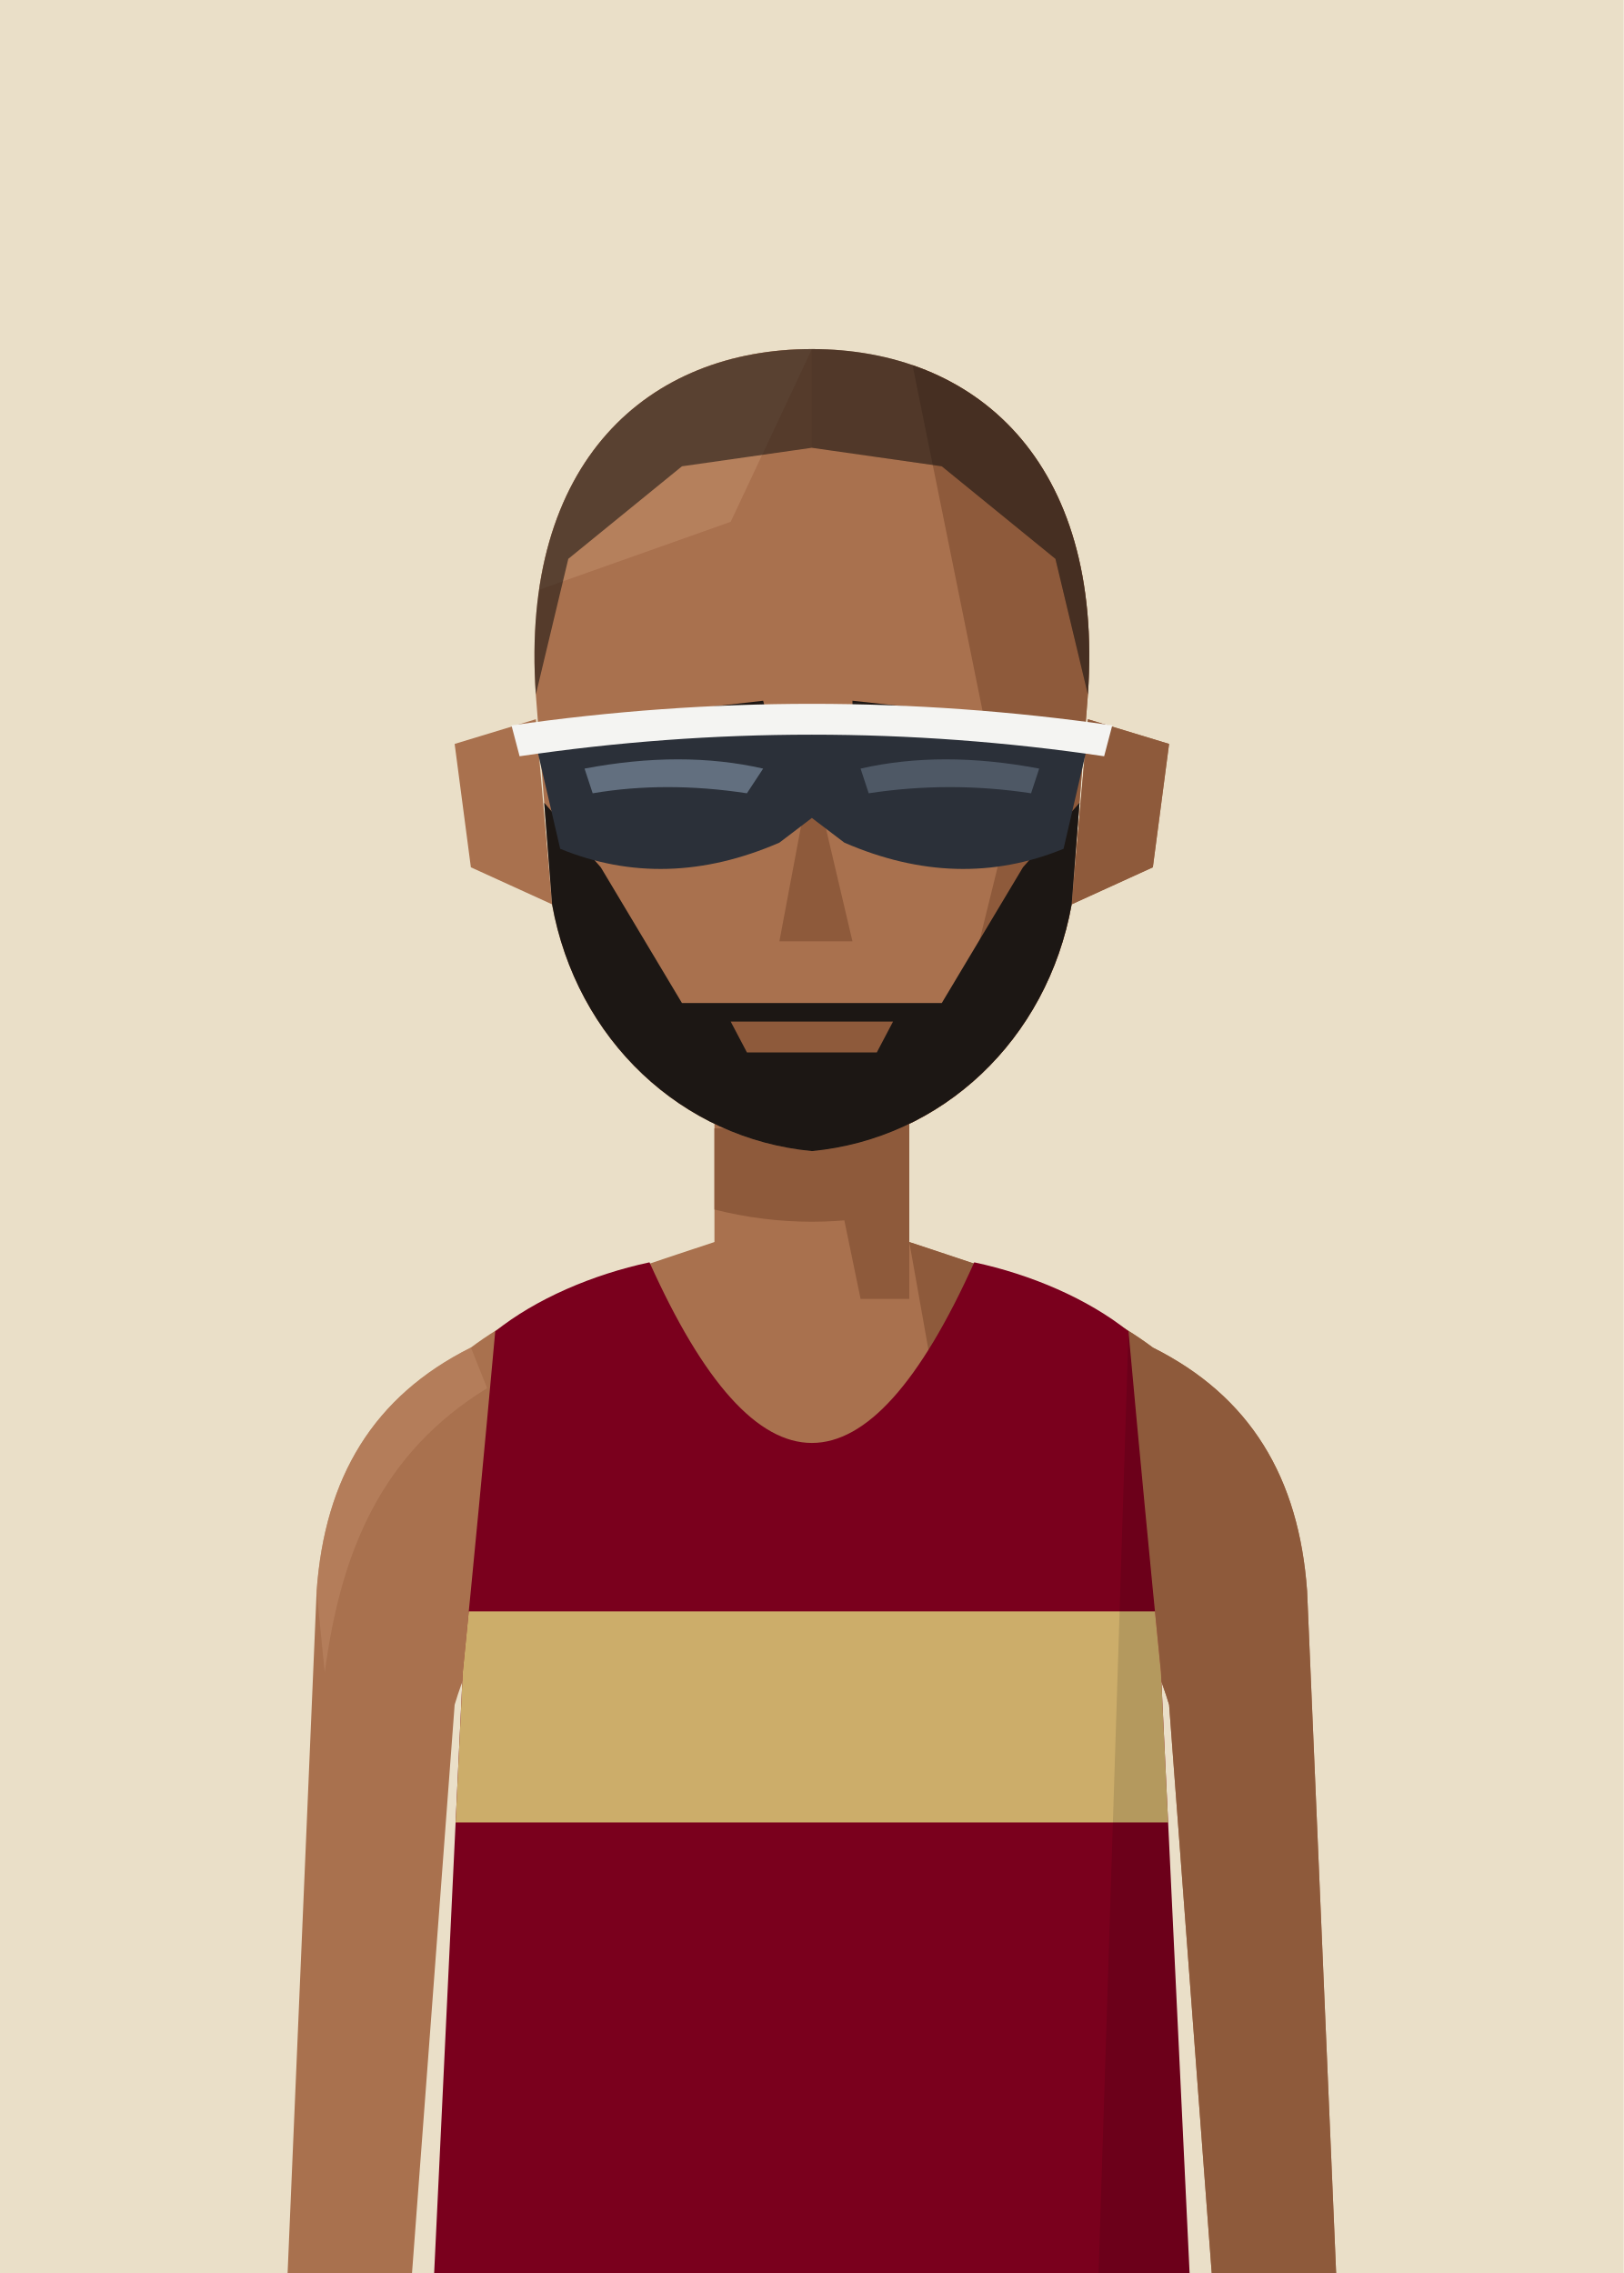
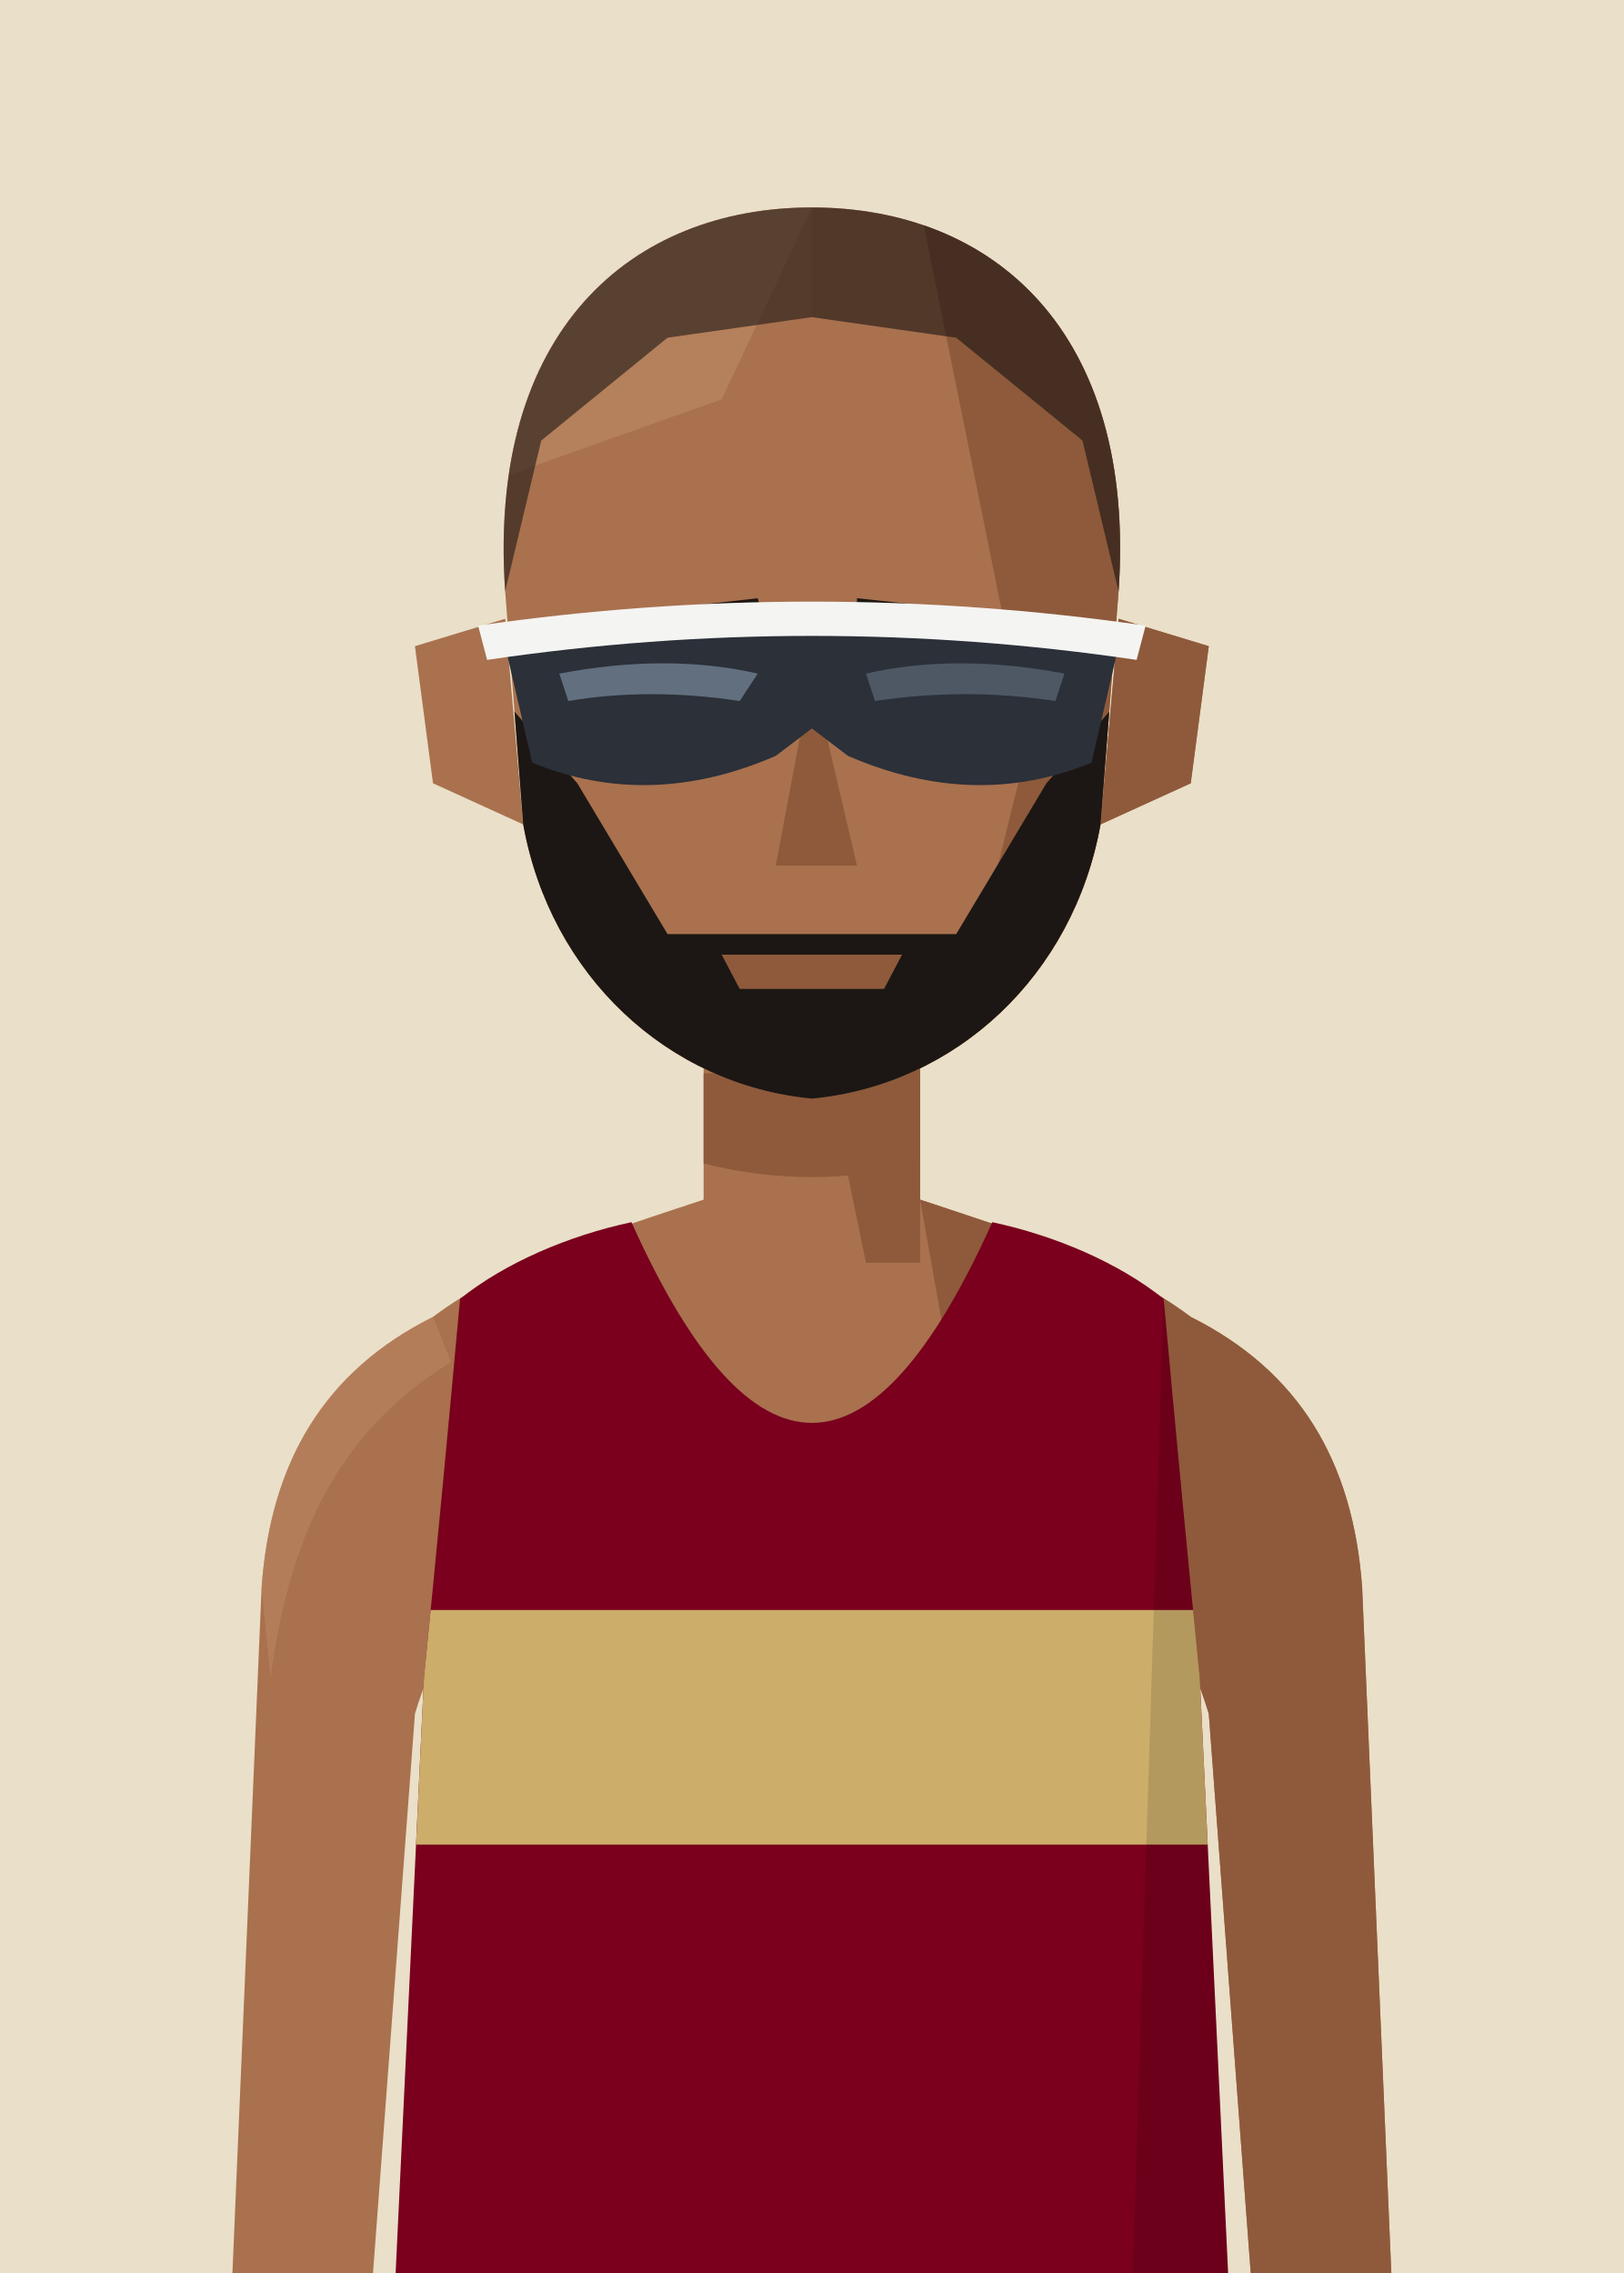
- <svg xmlns="http://www.w3.org/2000/svg" viewBox="0 0 200 280">
+ <svg xmlns="http://www.w3.org/2000/svg" viewBox="10 20 180 252">
  <defs>
    <clipPath id="vf">
      <path d="M53,330 L57,246 Q59,226 61,204 C66,200 73,197 80,195.5 Q100,240 120,195.5 C127,197 134,200 139,204 Q141,226 143,246 L147,330 Z" />
    </clipPath>
    <clipPath id="hf">
      <path d="M66,96 C64,58 80,40 100,40 C120,40 136,58 134,96 L132,130 C129,152 116,168 100,170 C84,168 71,152 68,130 Z" />
    </clipPath>
    <clipPath id="rf">
      <rect x="100" y="0" width="100" height="300" />
    </clipPath>
    <clipPath id="ef">
      <path d="M76,112 Q85,105 94,112 Q85,117 76,112 Z" />
      <path d="M106,112 Q115,105 124,112 Q115,117 106,112 Z" />
    </clipPath>
    <clipPath id="cf">
      <rect x="0" y="92" width="200" height="300" />
    </clipPath>
  </defs>
  <rect width="200" height="280" fill="#EADFC8" />
  <g transform="translate(0,-40)">
    <rect x="88" y="171" width="24" height="37" fill="#A9714E" />
    <path d="M88,193 C76,197 66,200 58,206 C46,212 40,222 39,236 L35,330 L50,330 L56,250 Q59,240 64,238 L136,238 Q141,240 144,250 L150,330 L165,330 L161,236 C160,222 154,212 142,206 C134,200 124,197 112,193" fill="#A9714E" />
    <g fill="#8E5A3B">
      <path d="M112,193 C124,197 134,200 142,206 C154,212 160,222 161,236 L165,330 L150,330 L144,250 Q141,240 136,238 L120,238 Z" />
      <path d="M58,206 C46,212 40,222 39,236 L40,246 C42,231 47,219 60,211 Z" fill="#BB8663" opacity=".6" />
      <polygon points="100,171 112,171 112,200 106,200" />
      <path d="M88,179 L112,179 L112,189 Q100,192 88,189 Z" />
    </g>
    <g transform="translate(0,83) scale(1,0.76) translate(0,-40)">
      <g fill="#A9714E">
        <path d="M66,100 L56,104 L58,124 L68,130 Z" />
        <path d="M134,100 L144,104 L142,124 L132,130 Z" />
        <path d="M66,96 C64,58 80,40 100,40 C120,40 136,58 134,96 L132,130 C129,152 116,168 100,170 C84,168 71,152 68,130 Z" />
      </g>
      <path d="M134,100 L144,104 L142,124 L132,130 Z" fill="#8E5A3B" />
      <g clip-path="url(#hf)">
        <polygon points="112,40 140,40 140,180 100,180 100,170 118,150 124,118 120,92" fill="#8E5A3B" />
        <polygon points="60,40 100,40 90,68 60,82" fill="#BB8663" opacity=".7" />
      </g>
      <g fill="#1E1714">
        <polygon points="74,100 94,97 95,102 75,105" />
        <polygon points="105,97 126,100 125,105 105,102" />
      </g>
      <g clip-path="url(#ef)" fill="#1E1714">
        <circle cx="85" cy="111.5" r="3.8" />
        <circle cx="115" cy="111.5" r="3.8" />
      </g>
      <g fill="none" stroke="#1E1714" stroke-width="1.8" stroke-linecap="round">
        <path d="M76,112 Q85,105 94,112" />
        <path d="M106,112 Q115,105 124,112" />
      </g>
      <polygon points="100,108 105,136 96,136" fill="#8E5A3B" />
      <path d="M89,151 L100,148 L111,151 Q100,158 89,151 Z" fill="#8E5A3B" />
      <g clip-path="url(#hf)" fill="#1C1714">
        <path d="M66,112 L74,124 L84,146 L116,146 L126,124 L134,112 L134,180 L66,180 Z" />
      </g>
      <path d="M90,149 L110,149 L108,154 L92,154 Z" fill="#8E5A3B" />
      <g fill="#1C1714" opacity=".6">
        <path d="M66,96 C64,58 80,40 100,40 C120,40 136,58 134,96 L130,74 L116,59 L100,56 L84,59 L70,74 Z" />
        <g clip-path="url(#rf)" fill="#000" opacity=".22">
          <path d="M66,96 C64,58 80,40 100,40 C120,40 136,58 134,96 L130,74 L116,59 L100,56 L84,59 L70,74 Z" />
        </g>
      </g>
      <path d="M66,104 Q100,98 134,104 L131,121 Q118,128 104,120 L100,116 L96,120 Q82,128 69,121 Z" fill="#2B3039" />
      <path d="M72,108 Q84,105 94,108 L92,112 Q82,110 73,112 Z" fill="#8FA3B8" opacity=".55" />
      <path d="M106,108 Q116,105 128,108 L127,112 Q117,110 107,112 Z" fill="#8FA3B8" opacity=".35" />
      <path d="M63,101 Q100,94 137,101 L136,106 Q100,99 64,106 Z" fill="#F4F4F2" />
    </g>
    <g clip-path="url(#vf)">
      <path d="M53,330 L57,246 Q59,226 61,204 C66,200 73,197 80,195.5 Q100,240 120,195.5 C127,197 134,200 139,204 Q141,226 143,246 L147,330 Z" fill="#7A001D" />
      <g transform="matrix(6.2857 0 0 6.5 37.14 193)">
        <rect x="0" y="7" width="20" height="4" fill="#CCAD6A" />
      </g>
      <path d="M139,204 Q141,226 143,246 L147,330 L135,330 Z" fill="#000" opacity="0.12" />
    </g>
  </g>
</svg>
